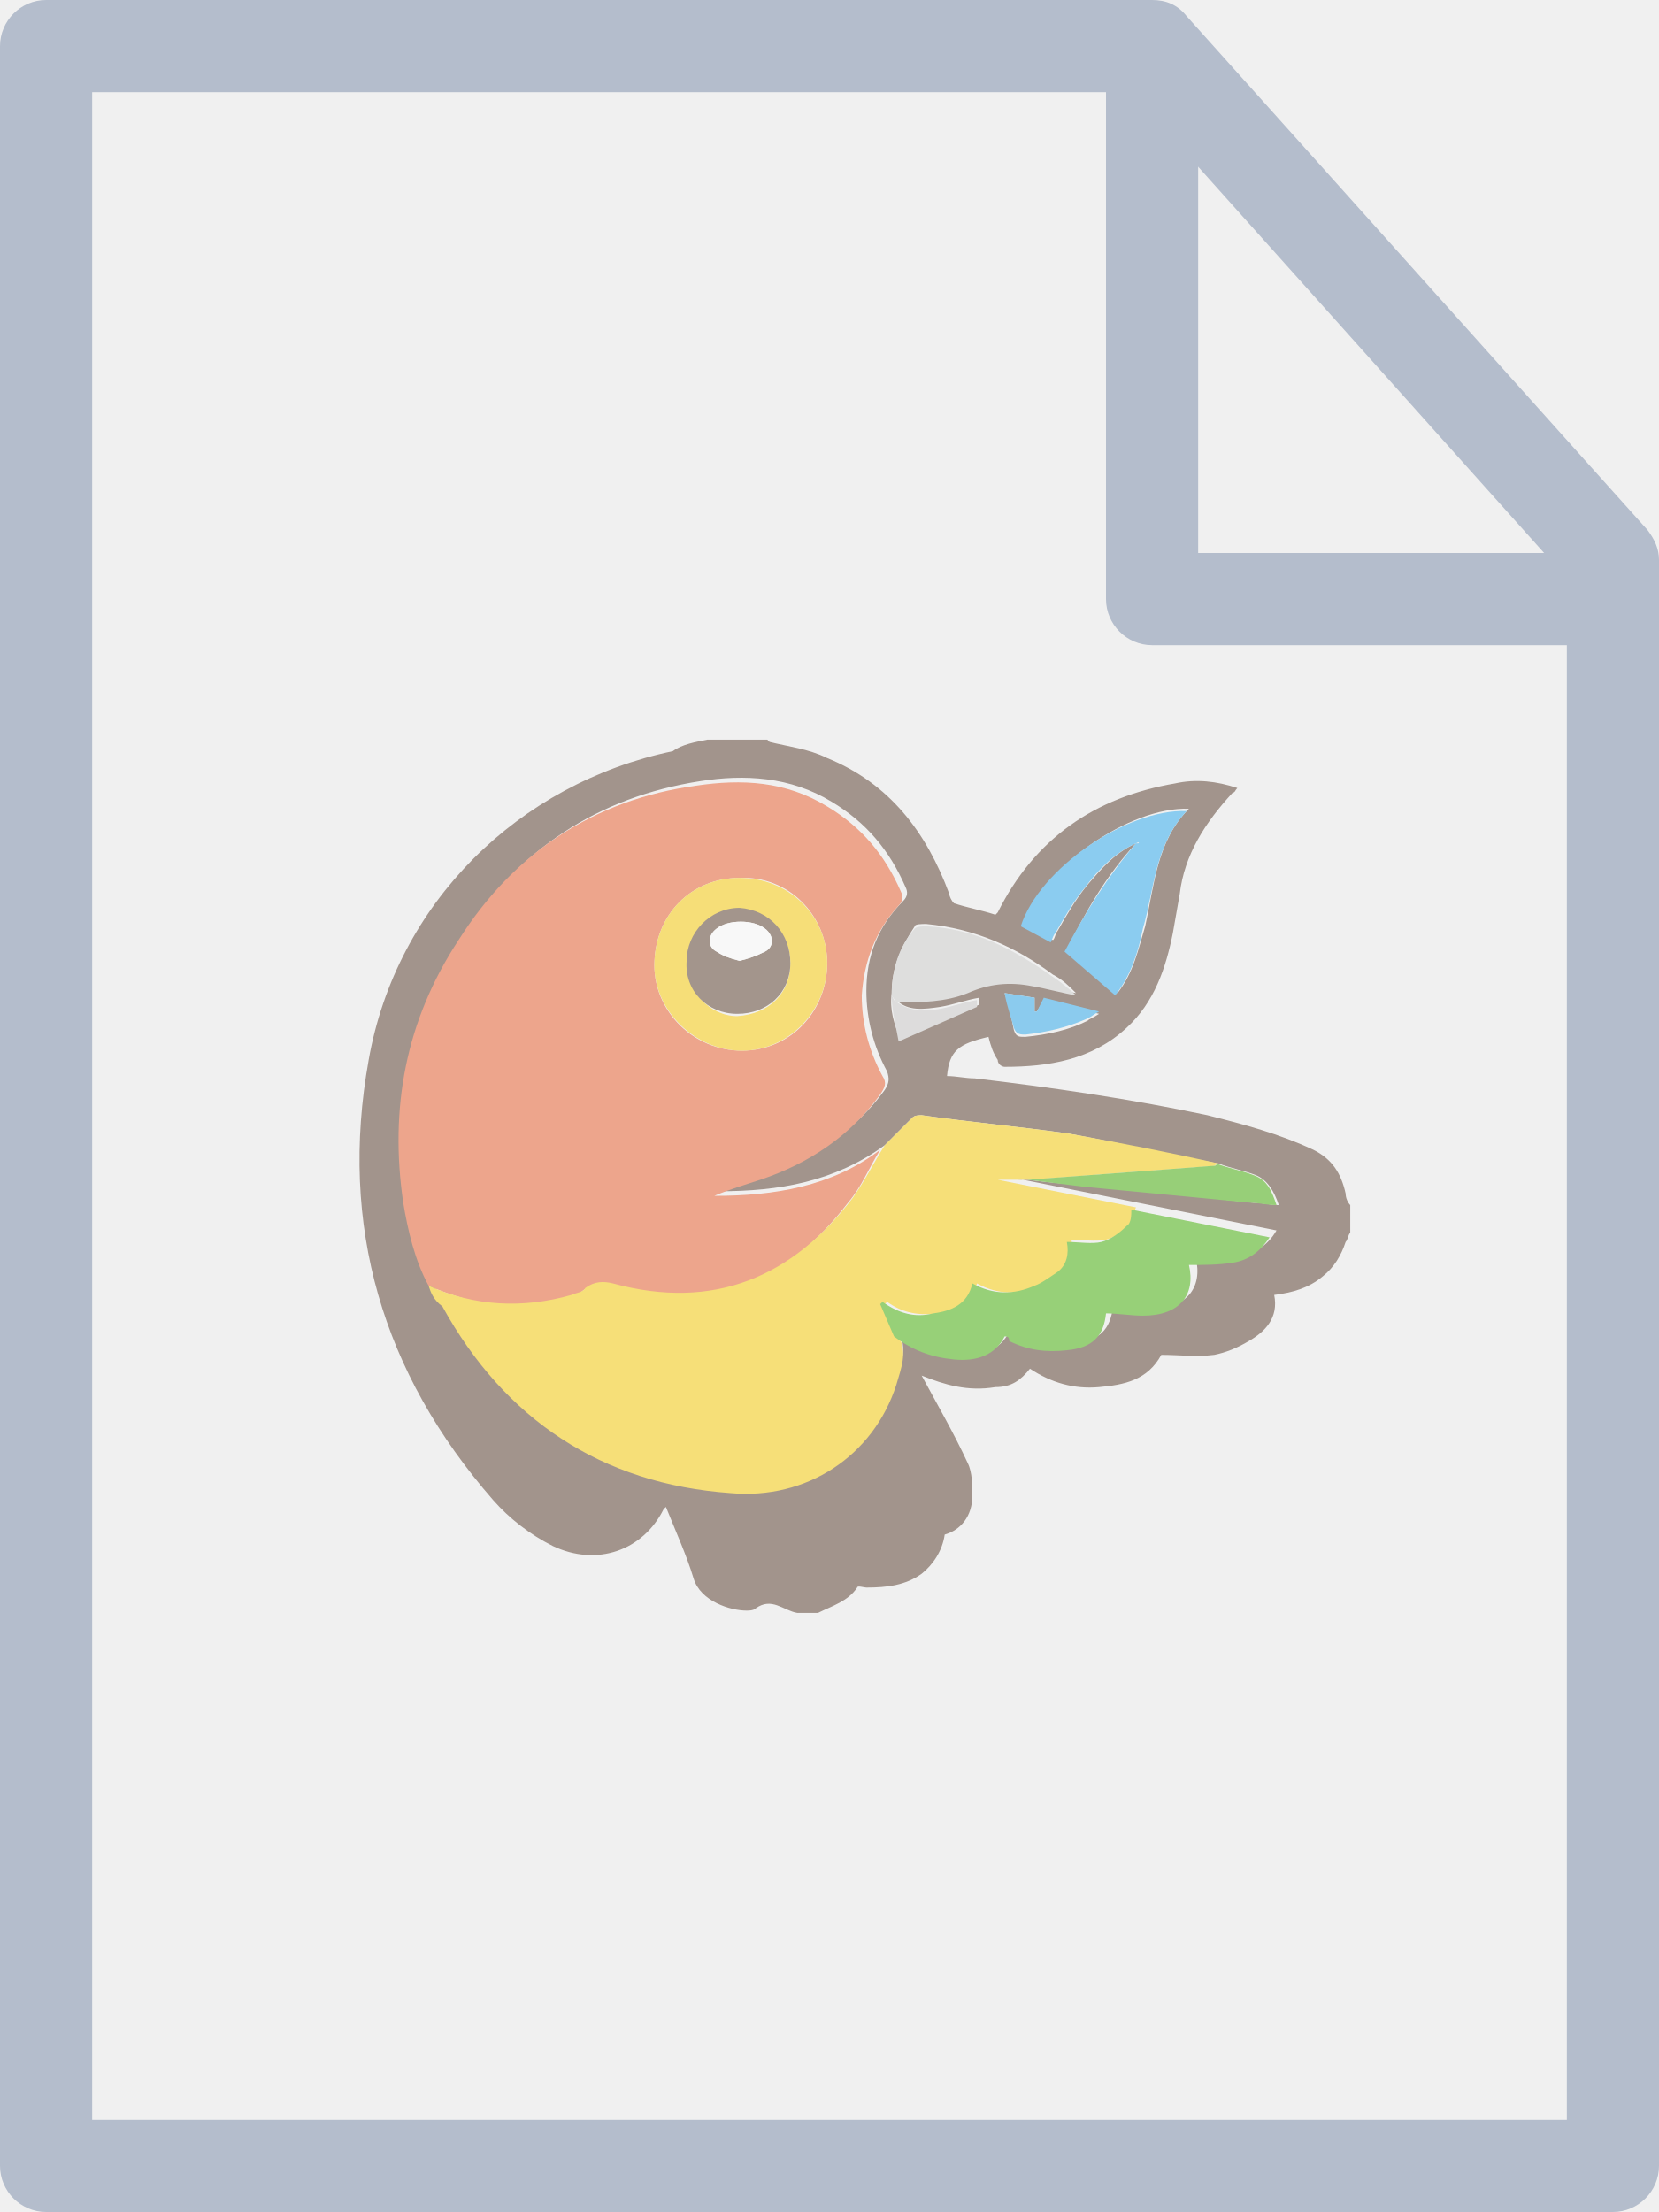
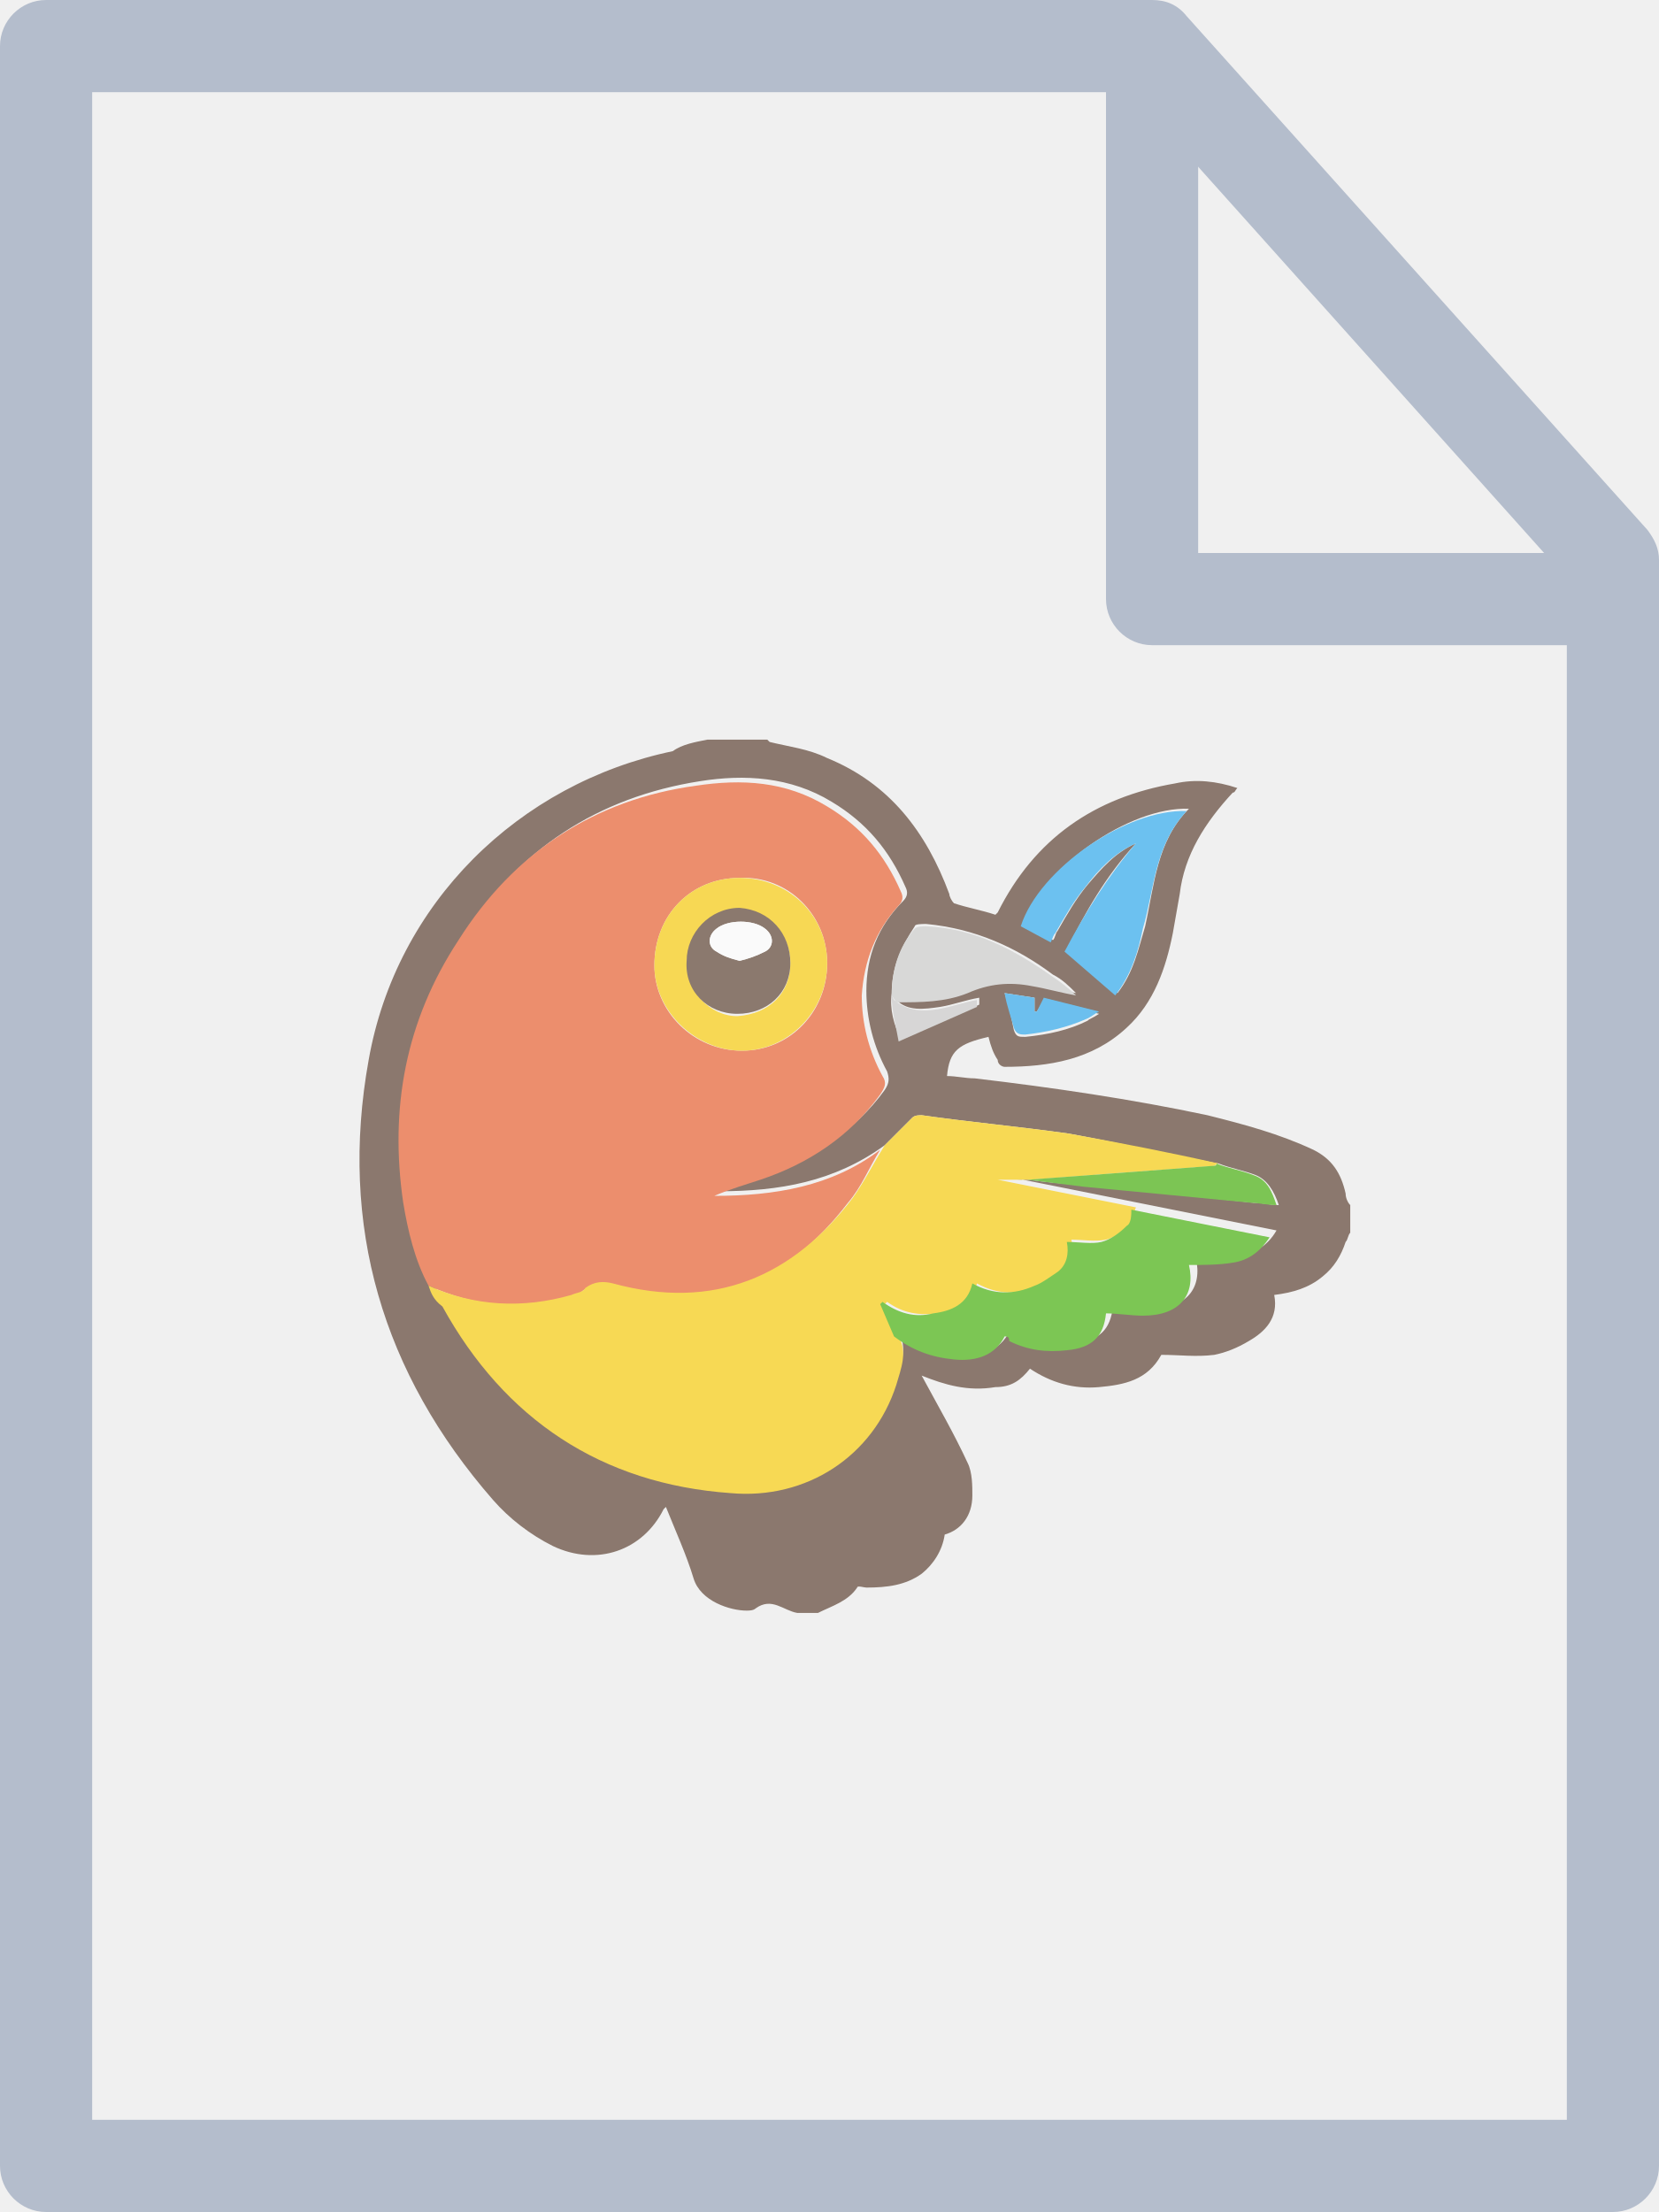
<svg xmlns="http://www.w3.org/2000/svg" id="Layer_1" viewBox="0 0 72 96">
-   <style>.st0{fill:#b4bdcc}.st2{fill:#543828}.st5{fill:#3daf00}</style>
+   <style>.st0{fill:#b4bdcc}.st2{fill:#543828}</style>
  <path class="st0" d="M0 94V2C0 .9.9 0 2 0h48c.6 0 1.1.2 1.5.7l20 22.3c.3.4.5.8.5 1.3V94c0 1.1-.9 2-2 2H2c-1.1 0-2-.9-2-2zm68-68.9L49.1 4H4v88h64V25.1z" />
  <path class="st0" d="M48 26V4c0-1.1.9-2 2-2s2 .9 2 2v20h16c1.1 0 2 .9 2 2s-.9 2-2 2H50c-1.1 0-2-.9-2-2z" />
-   <g opacity=".5">
-     <path class="st2" d="M30.7 32.1h2.6l.1.1c.8.2 1.7.3 2.5.7 2.7 1.1 4.3 3.2 5.3 5.9 0 .1.1.3.2.4.6.2 1.2.3 1.8.5l.1-.1c1.6-3.2 4.2-5 7.7-5.6.9-.2 1.8-.1 2.7.2-.1.1-.1.2-.2.2-1.2 1.3-2.1 2.7-2.3 4.4-.1.6-.2 1.1-.3 1.7-.3 1.5-.8 3-2 4.1-1.5 1.4-3.4 1.7-5.3 1.7-.1 0-.3-.1-.3-.3-.2-.3-.3-.6-.4-1-1.3.3-1.7.6-1.8 1.7.4 0 .8.1 1.2.1 3.4.4 6.8.9 10.1 1.6 1.6.4 3.1.8 4.6 1.5.8.4 1.2 1 1.4 1.9 0 .2.1.4.2.5v1.2c-.1.1-.1.3-.2.4-.2.6-.5 1.1-1 1.5-.6.5-1.3.7-2.1.8.2 1-.4 1.6-1.1 2-.5.3-1 .5-1.5.6-.8.1-1.5 0-2.3 0-.6 1.1-1.6 1.3-2.7 1.4-1.1.1-2.1-.2-3-.8-.4.5-.8.8-1.5.8-1.2.2-2.2-.1-3.2-.5l-.1-.1.1.1c.7 1.3 1.4 2.5 2 3.8.2.4.2 1 .2 1.4 0 .9-.5 1.5-1.2 1.7-.1.7-.5 1.3-1 1.7-.7.5-1.5.6-2.4.6-.1 0-.4-.1-.4 0-.4.6-1.1.8-1.7 1.1h-.9c-.6-.1-1.1-.7-1.8-.2-.1.1-.3.1-.4.1-.7 0-2-.4-2.3-1.4-.3-1-.8-2.1-1.2-3.1l-.1.1c-.9 1.8-2.9 2.5-4.8 1.6-1-.5-1.9-1.2-2.6-2-4.8-5.5-6.7-11.9-5.4-19.1 1.2-6.8 6.5-12 13.2-13.4.4-.3 1-.4 1.5-.5zm8.2 11.3c1 .1 2.1.1 3.1-.4.9-.4 1.9-.4 2.8-.3.6.1 1.3.3 1.9.4-.3-.3-.6-.6-1-.8-1.6-1.2-3.4-2-5.5-2.2-.2 0-.5 0-.5.1-.6.9-1 1.8-1 2.9-.1.7.1 1.4.4 2 1.1-.5 2.3-1 3.4-1.5v-.3c-.6.1-1.1.3-1.7.4-.7.1-1.4.2-1.9-.3zm10.4-6.8c-1.3 1.4-2.2 3-3 4.6l2.2 1.9c.7-.9.9-1.9 1.2-2.9.4-1.8.5-3.7 1.9-5.1-2.6-.1-6.4 2.6-7.2 5l1.3.7c.1-.1.1-.3.2-.4.4-.7.8-1.4 1.3-2 .6-.7 1.2-1.4 2.1-1.8zm-4.7 14.6c.8.1 1.6.2 2.4.2l7.4.8c.4 0 .7.1 1.1.1-.2-.6-.5-1.1-1-1.3-.5-.2-1.1-.3-1.6-.5-2.2-.4-4.3-.9-6.5-1.3-2.1-.3-4.3-.5-6.4-.8-.1 0-.3 0-.4.1l-1.2 1.2c-2.2 1.6-4.6 2-7.2 2 .7-.2 1.3-.4 2-.7 2.1-.8 3.9-1.9 5.2-3.7.2-.3.2-.5.1-.8-.6-1.1-.9-2.3-.9-3.5 0-1.5.5-2.8 1.6-3.9.2-.2.2-.4.1-.6-.7-1.6-1.7-2.8-3.2-3.7-1.8-1.1-3.8-1.2-5.7-.9-4.5.7-7.9 3-10.3 6.7-2.2 3.5-2.9 7.3-2.4 11.4.2 1.3.5 2.5 1.1 3.6.1.3.2.6.4.9 2.7 4.9 6.9 7.7 12.5 8.1 3.3.2 6.2-1.6 7.2-4.7.2-.7.5-1.4.1-2.1.7.6 1.6.9 2.6 1 1 .1 1.8-.2 2.2-1 .1 0 .2.1.3.1.8.4 1.6.5 2.5.4 1.1-.1 1.6-.6 1.7-1.6.5.1 1.1.2 1.6.1 1.6 0 2.3-.9 2-2.2.6 0 1.3 0 1.9-.1.6-.1 1.2-.4 1.6-1.1l-6-1.2-6-1.2c-.2.2 1.2.2 1.2.2zm-1-8.1c.2.6.3 1.1.4 1.6.1.3.2.3.5.3 1-.1 1.9-.3 2.7-.7.1-.1.2-.1.5-.3l-2.4-.6-.3.5h-.1v-.6l-1.3-.2z" />
-     <path d="M18.6 55.8c-.6-1.1-.9-2.4-1.1-3.6-.6-4.1.1-7.9 2.4-11.4 2.4-3.8 5.9-6.1 10.3-6.7 2-.3 3.9-.2 5.7.9 1.5.9 2.5 2.1 3.2 3.7.1.2.1.4-.1.6-1 1.1-1.5 2.4-1.6 3.9 0 1.2.3 2.4.9 3.5.2.3.1.5-.1.8-1.3 1.8-3.1 3-5.2 3.7-.6.2-1.3.4-2 .7 2.6 0 5.1-.4 7.2-2-.5.8-.8 1.6-1.4 2.3-2.6 3.4-6 4.9-10.4 3.7-.4-.1-.8-.2-1.2.2l-.6.3c-1.9.5-4 .3-6-.6zm13.5-17.7c-2.1 0-3.7 1.6-3.7 3.8 0 2 1.7 3.7 3.8 3.7 2.1 0 3.7-1.7 3.7-3.8 0-2.1-1.7-3.8-3.8-3.7z" fill="#e95927" />
-     <path d="M18.6 55.8c2 .9 4.1 1 6.2.4.2-.1.5-.1.6-.3.4-.3.8-.3 1.2-.2 4.4 1.2 7.8-.3 10.4-3.7.5-.7.9-1.5 1.4-2.3l1.2-1.2c.1-.1.3-.1.4-.1 2.1.3 4.3.5 6.4.8 2.2.4 4.3.8 6.5 1.3-.1 0-.2.1-.2.1-2.7.2-5.4.4-8 .6h-1.4l6 1.2c-.1.2-.1.6-.2.7-.3.3-.7.6-1.1.7-.5.1-1 0-1.5 0 .1.5 0 1-.4 1.4-.3.2-.6.5-1 .6-.9.4-1.8.4-2.7-.1-.2.9-1 1.2-1.7 1.3-.8.1-1.5 0-2.2-.5l-.1.1.6 1.4c.4.7.1 1.4-.1 2.1-1 3.1-3.9 5-7.2 4.7-5.6-.4-9.8-3.2-12.5-8.1-.4-.3-.5-.6-.6-.9zm19.6.6z" fill="#fbcd00" />
-     <path class="st5" d="M46.3 53.9c.5 0 1.1.1 1.5 0 .4-.1.8-.4 1.1-.7.2-.1.2-.5.2-.7l6 1.2c-.4.6-.9 1-1.6 1.1-.6.1-1.3.1-1.9.1.3 1.3-.4 2.2-2 2.2-.5 0-1.1-.1-1.6-.1-.1 1-.6 1.5-1.7 1.6-.9.1-1.7 0-2.5-.4 0-.2-.1-.2-.2-.2-.4.8-1.2 1.1-2.2 1-1-.1-1.8-.4-2.6-1l-.6-1.4.1-.1c.7.5 1.4.7 2.2.5.8-.1 1.5-.4 1.7-1.3.9.5 1.8.5 2.7.1.3-.1.7-.4 1-.6.4-.3.5-.8.4-1.3z" />
-     <path d="M49.3 36.6c-.9.4-1.6 1.1-2.2 1.9-.5.6-.9 1.3-1.3 2-.1.1-.1.2-.2.4l-1.3-.7c.8-2.5 4.6-5.1 7.2-5-1.4 1.5-1.4 3.4-1.9 5.1-.2 1-.5 2-1.2 2.9l-2.2-1.9c.9-1.7 1.9-3.3 3.1-4.7h.1c.1-.1-.1 0-.1 0z" fill="#25a7f0" />
+   <g opacity=".65">
+     <path class="st2" d="M30.7 32.1h2.6l.1.1c.8.2 1.7.3 2.5.7 2.7 1.1 4.3 3.2 5.3 5.9 0 .1.1.3.2.4.6.2 1.2.3 1.8.5l.1-.1c1.6-3.2 4.2-5 7.7-5.6.9-.2 1.8-.1 2.7.2-.1.1-.1.2-.2.2-1.2 1.3-2.1 2.7-2.3 4.4-.1.6-.2 1.1-.3 1.7-.3 1.5-.8 3-2 4.1-1.5 1.4-3.4 1.7-5.3 1.7-.1 0-.3-.1-.3-.3-.2-.3-.3-.6-.4-1-1.3.3-1.7.6-1.8 1.7.4 0 .8.1 1.2.1 3.4.4 6.8.9 10.1 1.6 1.6.4 3.1.8 4.6 1.5.8.4 1.2 1 1.4 1.9 0 .2.1.4.2.5v1.2c-.1.1-.1.3-.2.4-.2.6-.5 1.1-1 1.5-.6.5-1.3.7-2.1.8.2 1-.4 1.6-1.1 2-.5.3-1 .5-1.5.6-.8.1-1.5 0-2.3 0-.6 1.1-1.6 1.3-2.7 1.4-1.1.1-2.1-.2-3-.8-.4.5-.8.8-1.5.8-1.2.2-2.2-.1-3.2-.5l-.1-.1.1.1c.7 1.3 1.4 2.5 2 3.8.2.4.2 1 .2 1.4 0 .9-.5 1.5-1.2 1.7-.1.7-.5 1.3-1 1.7-.7.5-1.5.6-2.4.6-.1 0-.4-.1-.4 0-.4.6-1.1.8-1.7 1.1h-.9c-.6-.1-1.1-.7-1.8-.2-.1.1-.3.1-.4.1-.7 0-2-.4-2.3-1.4s-.8-2.1-1.2-3.1l-.1.1c-.9 1.8-2.9 2.5-4.8 1.6-1-.5-1.9-1.2-2.6-2-4.8-5.5-6.7-11.9-5.4-19.1 1.2-6.8 6.5-12 13.2-13.4.4-.3 1-.4 1.5-.5zm8.2 11.3c1 .1 2.1.1 3.1-.4.9-.4 1.9-.4 2.8-.3.6.1 1.3.3 1.9.4-.3-.3-.6-.6-1-.8-1.6-1.2-3.4-2-5.5-2.2-.2 0-.5 0-.5.1-.6.9-1 1.8-1 2.9-.1.7.1 1.4.4 2 1.1-.5 2.3-1 3.4-1.5v-.3c-.6.1-1.1.3-1.7.4-.7.1-1.4.2-1.9-.3zm10.4-6.8c-1.3 1.4-2.2 3-3 4.6l2.2 1.9c.7-.9.9-1.9 1.2-2.9.4-1.8.5-3.7 1.9-5.1-2.6-.1-6.4 2.6-7.2 5l1.3.7c.1-.1.1-.3.2-.4.4-.7.8-1.4 1.3-2 .6-.7 1.2-1.4 2.1-1.8zm-4.7 14.6c.8.1 1.6.2 2.4.2l7.4.8c.4 0 .7.1 1.1.1-.2-.6-.5-1.1-1-1.3s-1.1-.3-1.6-.5c-2.2-.4-4.3-.9-6.5-1.3-2.1-.3-4.3-.5-6.4-.8-.1 0-.3 0-.4.1l-1.2 1.2c-2.2 1.6-4.6 2-7.2 2 .7-.2 1.3-.4 2-.7 2.1-.8 3.9-1.9 5.2-3.7.2-.3.2-.5.1-.8-.6-1.1-.9-2.3-.9-3.5 0-1.5.5-2.8 1.6-3.9.2-.2.2-.4.1-.6-.7-1.6-1.7-2.8-3.2-3.7-1.8-1.1-3.8-1.2-5.7-.9-4.5.7-7.9 3-10.3 6.7-2.2 3.5-2.9 7.3-2.4 11.4.2 1.3.5 2.5 1.1 3.6.1.3.2.6.4.9 2.7 4.9 6.9 7.7 12.5 8.1 3.3.2 6.2-1.6 7.2-4.7.2-.7.5-1.4.1-2.1.7.6 1.6.9 2.6 1s1.8-.2 2.2-1c.1 0 .2.1.3.1.8.4 1.6.5 2.5.4 1.1-.1 1.6-.6 1.7-1.6.5.1 1.1.2 1.6.1 1.6 0 2.3-.9 2-2.2.6 0 1.3 0 1.9-.1.6-.1 1.2-.4 1.6-1.1l-6-1.2-6-1.2c-.2.2 1.2.2 1.2.2zm-1-8.1c.2.6.3 1.1.4 1.6.1.3.2.3.5.3 1-.1 1.9-.3 2.7-.7.1-.1.2-.1.5-.3l-2.4-.6-.3.5h-.1v-.6l-1.3-.2z" />
+     <path d="M18.6 55.8c-.6-1.1-.9-2.4-1.1-3.6-.6-4.1.1-7.9 2.4-11.4 2.4-3.8 5.9-6.1 10.3-6.7 2-.3 3.9-.2 5.7.9 1.5.9 2.5 2.1 3.2 3.7.1.2.1.4-.1.6-1 1.1-1.5 2.4-1.6 3.9 0 1.2.3 2.4.9 3.5.2.3.1.5-.1.8-1.3 1.8-3.1 3-5.2 3.7-.6.2-1.3.4-2 .7 2.6 0 5.1-.4 7.2-2-.5.8-.8 1.6-1.4 2.3-2.6 3.4-6 4.9-10.4 3.7-.4-.1-.8-.2-1.2.2l-.6.3c-1.9.5-4 .3-6-.6zm13.5-17.7c-2.1 0-3.7 1.6-3.7 3.8 0 2 1.7 3.7 3.8 3.7s3.7-1.7 3.7-3.8-1.7-3.8-3.8-3.7z" fill="#e95927" />
+     <path d="M18.6 55.8c2 .9 4.1 1 6.2.4.2-.1.5-.1.6-.3.4-.3.8-.3 1.2-.2 4.4 1.2 7.8-.3 10.4-3.7.5-.7.9-1.5 1.4-2.3l1.2-1.2c.1-.1.3-.1.4-.1 2.1.3 4.3.5 6.4.8 2.2.4 4.3.8 6.5 1.3-.1 0-.2.1-.2.1-2.7.2-5.4.4-8 .6h-1.4l6 1.2c-.1.2-.1.6-.2.7-.3.3-.7.6-1.1.7-.5.1-1 0-1.5 0 .1.5 0 1-.4 1.4-.3.2-.6.5-1 .6-.9.4-1.8.4-2.7-.1-.2.9-1 1.2-1.7 1.3-.8.1-1.5 0-2.2-.5l-.1.1.6 1.4c.4.7.1 1.4-.1 2.1-1 3.1-3.9 5-7.2 4.7-5.6-.4-9.8-3.2-12.5-8.1-.4-.3-.5-.6-.6-.9z" fill="#fbcd00" />
+     <path d="M46.3 53.9c.5 0 1.1.1 1.5 0s.8-.4 1.1-.7c.2-.1.2-.5.2-.7l6 1.2c-.4.6-.9 1-1.6 1.1-.6.1-1.3.1-1.9.1.3 1.3-.4 2.2-2 2.2-.5 0-1.1-.1-1.6-.1-.1 1-.6 1.5-1.7 1.6-.9.1-1.7 0-2.5-.4 0-.2-.1-.2-.2-.2-.4.8-1.2 1.1-2.2 1s-1.8-.4-2.6-1l-.6-1.4.1-.1c.7.5 1.4.7 2.2.5.8-.1 1.5-.4 1.7-1.3.9.5 1.8.5 2.7.1.3-.1.7-.4 1-.6.4-.3.5-.8.4-1.3z" fill="#3daf00" />
+     <path d="M49.3 36.6c-.9.4-1.6 1.1-2.2 1.9-.5.6-.9 1.3-1.3 2-.1.1-.1.2-.2.4l-1.3-.7c.8-2.5 4.6-5.1 7.2-5-1.4 1.5-1.4 3.4-1.9 5.1-.2 1-.5 2-1.2 2.9l-2.2-1.9c.9-1.7 1.9-3.3 3.1-4.7.2-.1 0 0 0 0z" fill="#25a7f0" />
    <path d="M38.7 43.2c0-1.1.3-2.1 1-2.9.1-.1.4-.1.5-.1 2.1.1 3.8 1 5.5 2.2.3.2.7.5 1 .8-.6-.1-1.3-.3-1.9-.4-1-.2-1.9-.1-2.8.3-1 .4-2 .4-3.1.4l-.2-.3z" fill="#cbcbca" />
    <path d="M44.6 51.2c2.7-.2 5.4-.4 8-.6.1 0 .2 0 .2-.1.5.2 1.1.3 1.6.5.6.2.8.7 1 1.3-.4 0-.8-.1-1.1-.1l-7.3-.7-2.4-.3z" fill="#3eae00" />
    <path d="M43.6 43.1l1.3.2v.6h.1l.3-.6 2.4.6c-.2.1-.3.2-.5.3-.9.4-1.8.6-2.7.7-.2 0-.4 0-.5-.3-.1-.4-.3-.9-.4-1.5z" fill="#25a5ec" />
    <path d="M38.7 43.2l.1.2c.6.5 1.3.5 1.9.4.6-.1 1.1-.3 1.7-.4v.3L39 45.2c-.1-.6-.3-1.3-.3-2z" fill="#c9c8c7" />
-     <path d="M32.1 38.1c2.1 0 3.8 1.6 3.8 3.7s-1.7 3.8-3.7 3.8-3.8-1.7-3.8-3.7c0-2.2 1.6-3.8 3.7-3.8zm2.2 3.7c0-1.3-1-2.3-2.2-2.3-1.2 0-2.2 1-2.3 2.3 0 1.2 1 2.3 2.2 2.3 1.4-.1 2.3-1 2.3-2.3z" fill="#fbcb00" />
-     <path class="st5" d="M46.3 53.9zm-8.1 2.5z" />
-     <path class="st2" d="M49.3 36.6h.1-.1c.1.1 0 0 0 0z" />
-     <path d="M34.3 41.8c0 1.3-1 2.2-2.3 2.2-1.3 0-2.3-1-2.2-2.3 0-1.2 1-2.3 2.3-2.3 1.3.1 2.2 1.1 2.2 2.4zm-2.2-.1c.4-.1.7-.2 1.1-.4.4-.2.4-.7 0-1-.5-.4-1.6-.4-2.1 0-.4.3-.4.8 0 1 .3.2.6.3 1 .4z" fill="#553928" />
-     <path d="M32.1 41.7c-.4-.1-.7-.2-1-.4-.4-.2-.4-.7 0-1 .5-.4 1.6-.4 2.1 0 .4.3.4.8 0 1-.4.2-.7.3-1.1.4z" fill="#fff" />
+     <path d="M32.1 38.1c2.1 0 3.8 1.6 3.8 3.7s-1.7 3.8-3.7 3.8-3.8-1.7-3.8-3.7c0-2.2 1.6-3.8 3.7-3.8zm2.2 3.7c0-1.3-1-2.3-2.2-2.3s-2.2 1-2.3 2.3c0 1.2 1 2.3 2.2 2.3 1.4-.1 2.3-1 2.3-2.3z" fill="#fbcb00" />
+     <path class="st2" d="M49.3 36.6c.1.1 0 0 0 0z" />
+     <path d="M34.3 41.8c0 1.3-1 2.2-2.3 2.2s-2.3-1-2.2-2.3c0-1.2 1-2.3 2.3-2.3 1.3.1 2.2 1.1 2.2 2.4zm-2.2-.1c.4-.1.7-.2 1.1-.4.4-.2.4-.7 0-1-.5-.4-1.6-.4-2.1 0-.4.3-.4.8 0 1 .3.2.6.3 1 .4z" fill="#553928" />
+     <path d="M32.1 41.7c-.4-.1-.7-.2-1-.4-.4-.2-.4-.7 0-1 .5-.4 1.6-.4 2.1 0 .4.3.4.8 0 1s-.7.3-1.1.4z" fill="#fff" />
  </g>
</svg>
